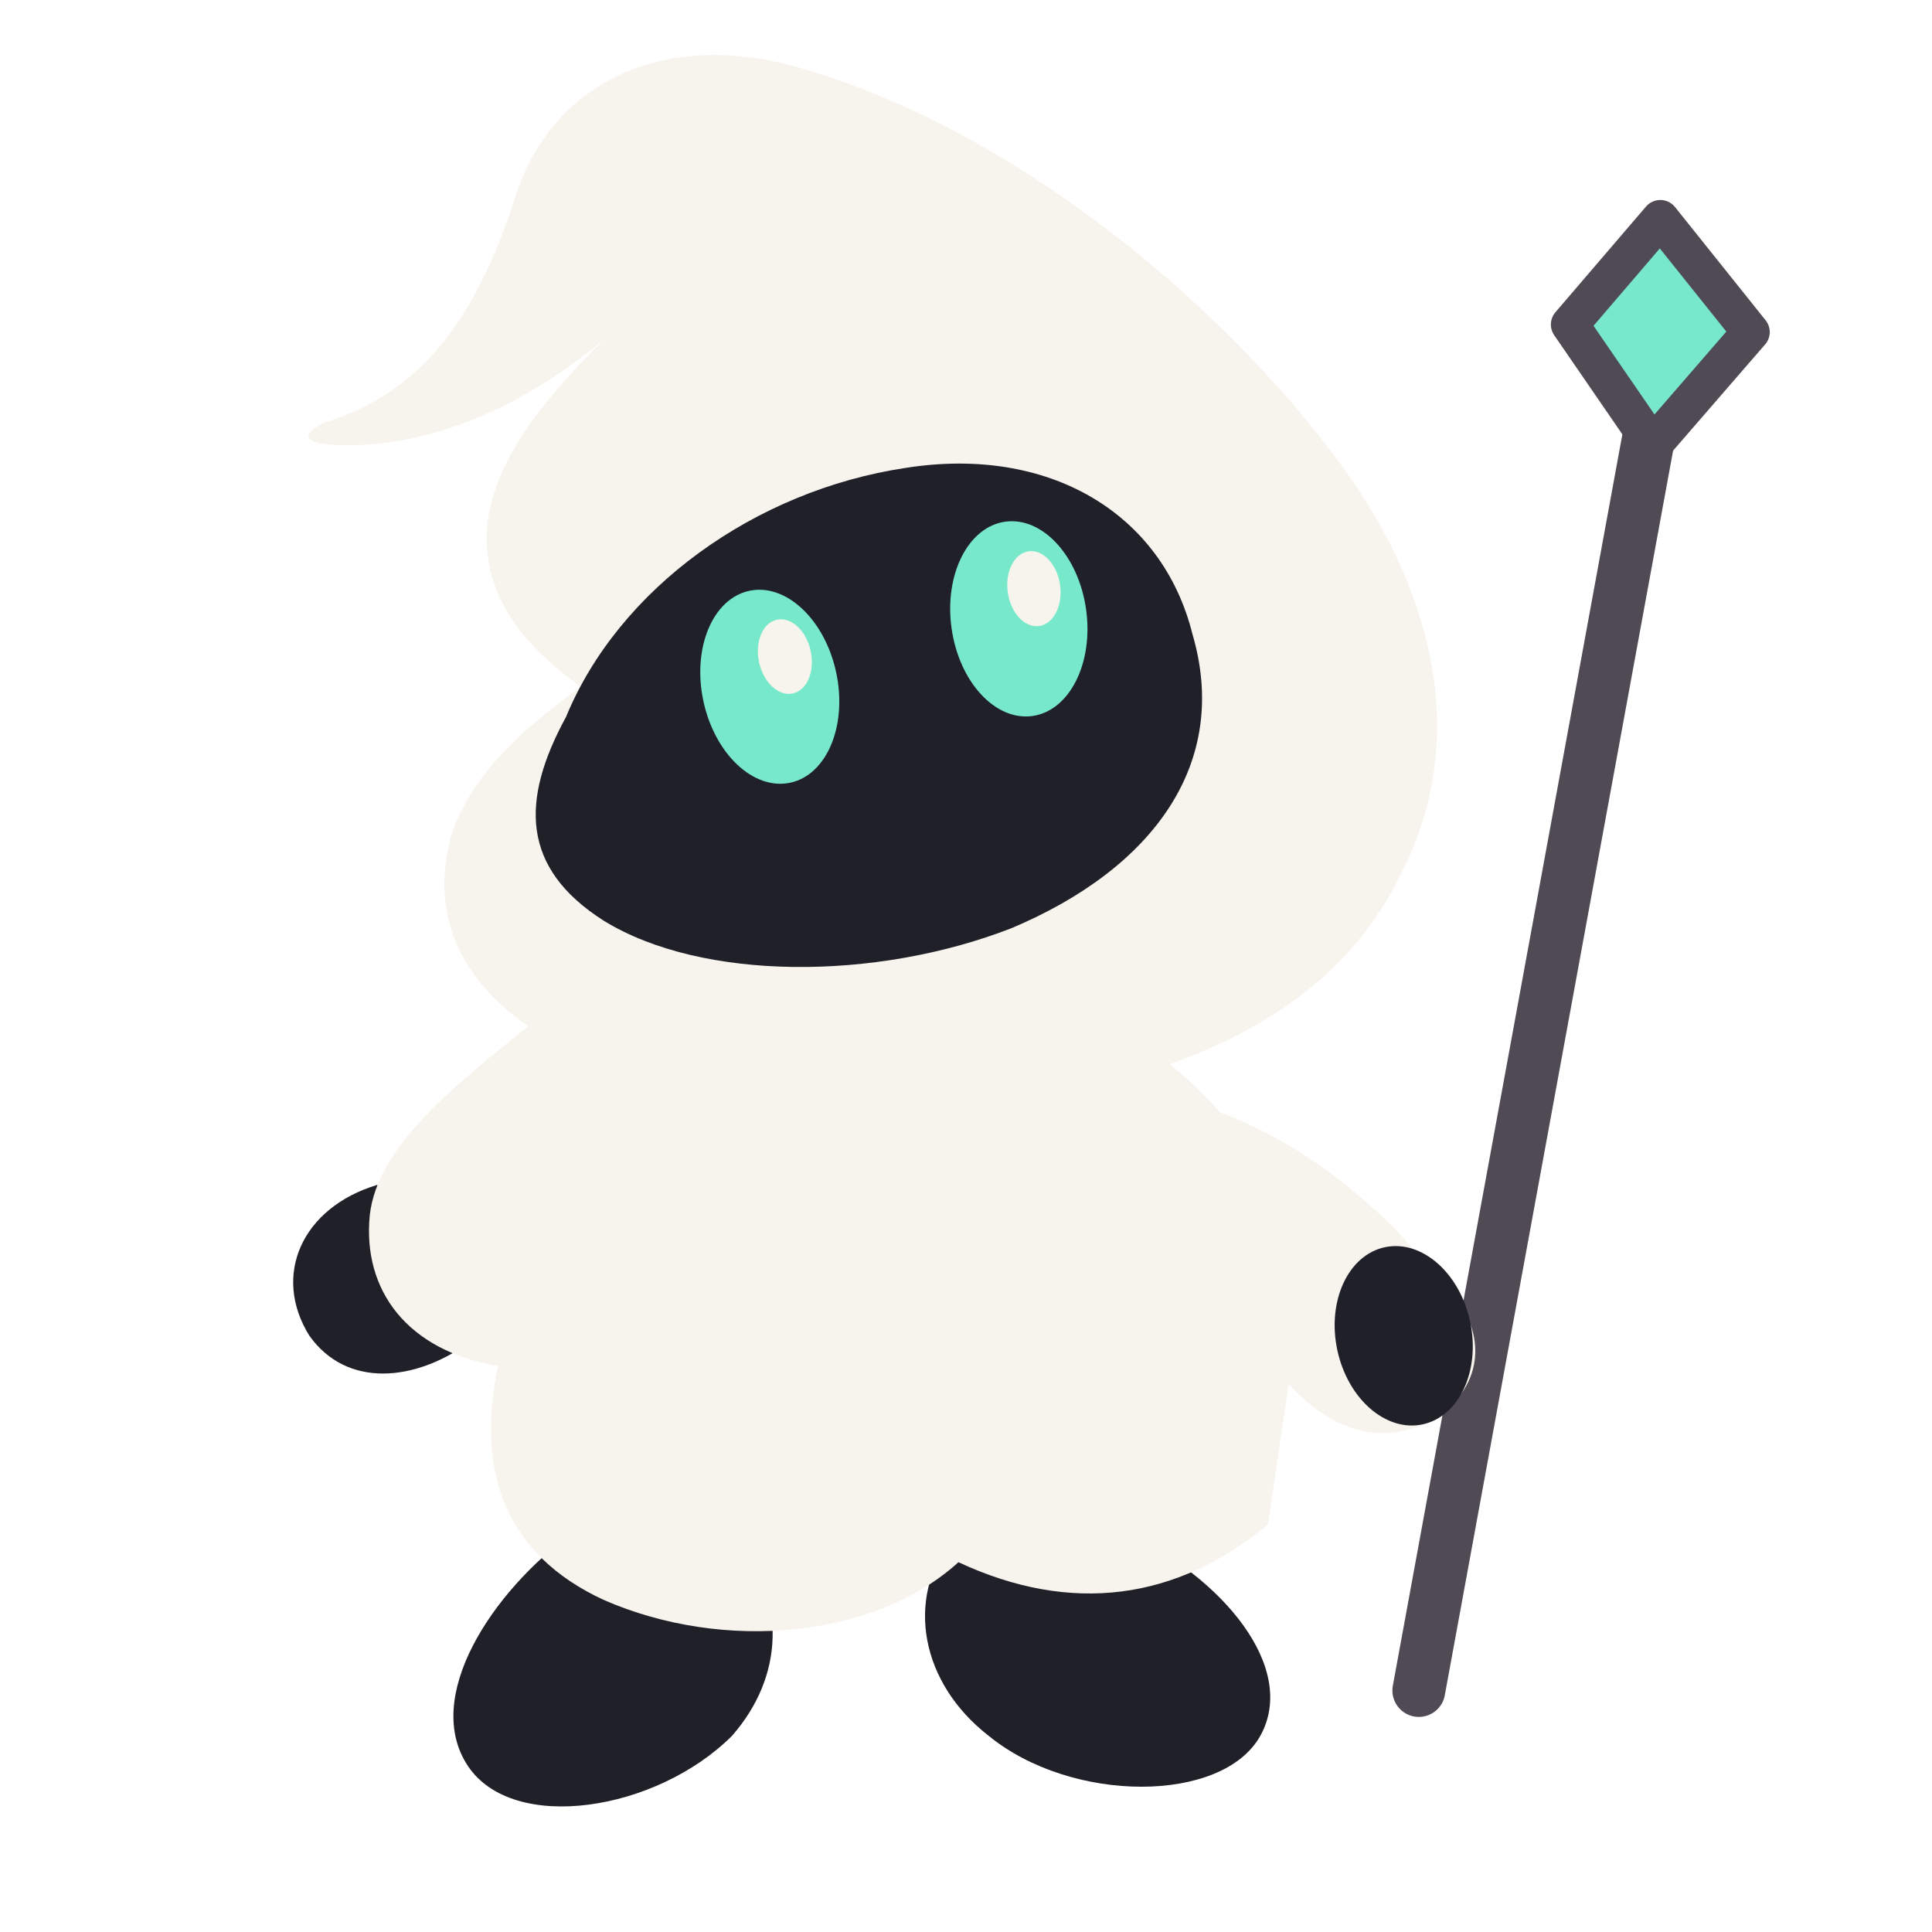
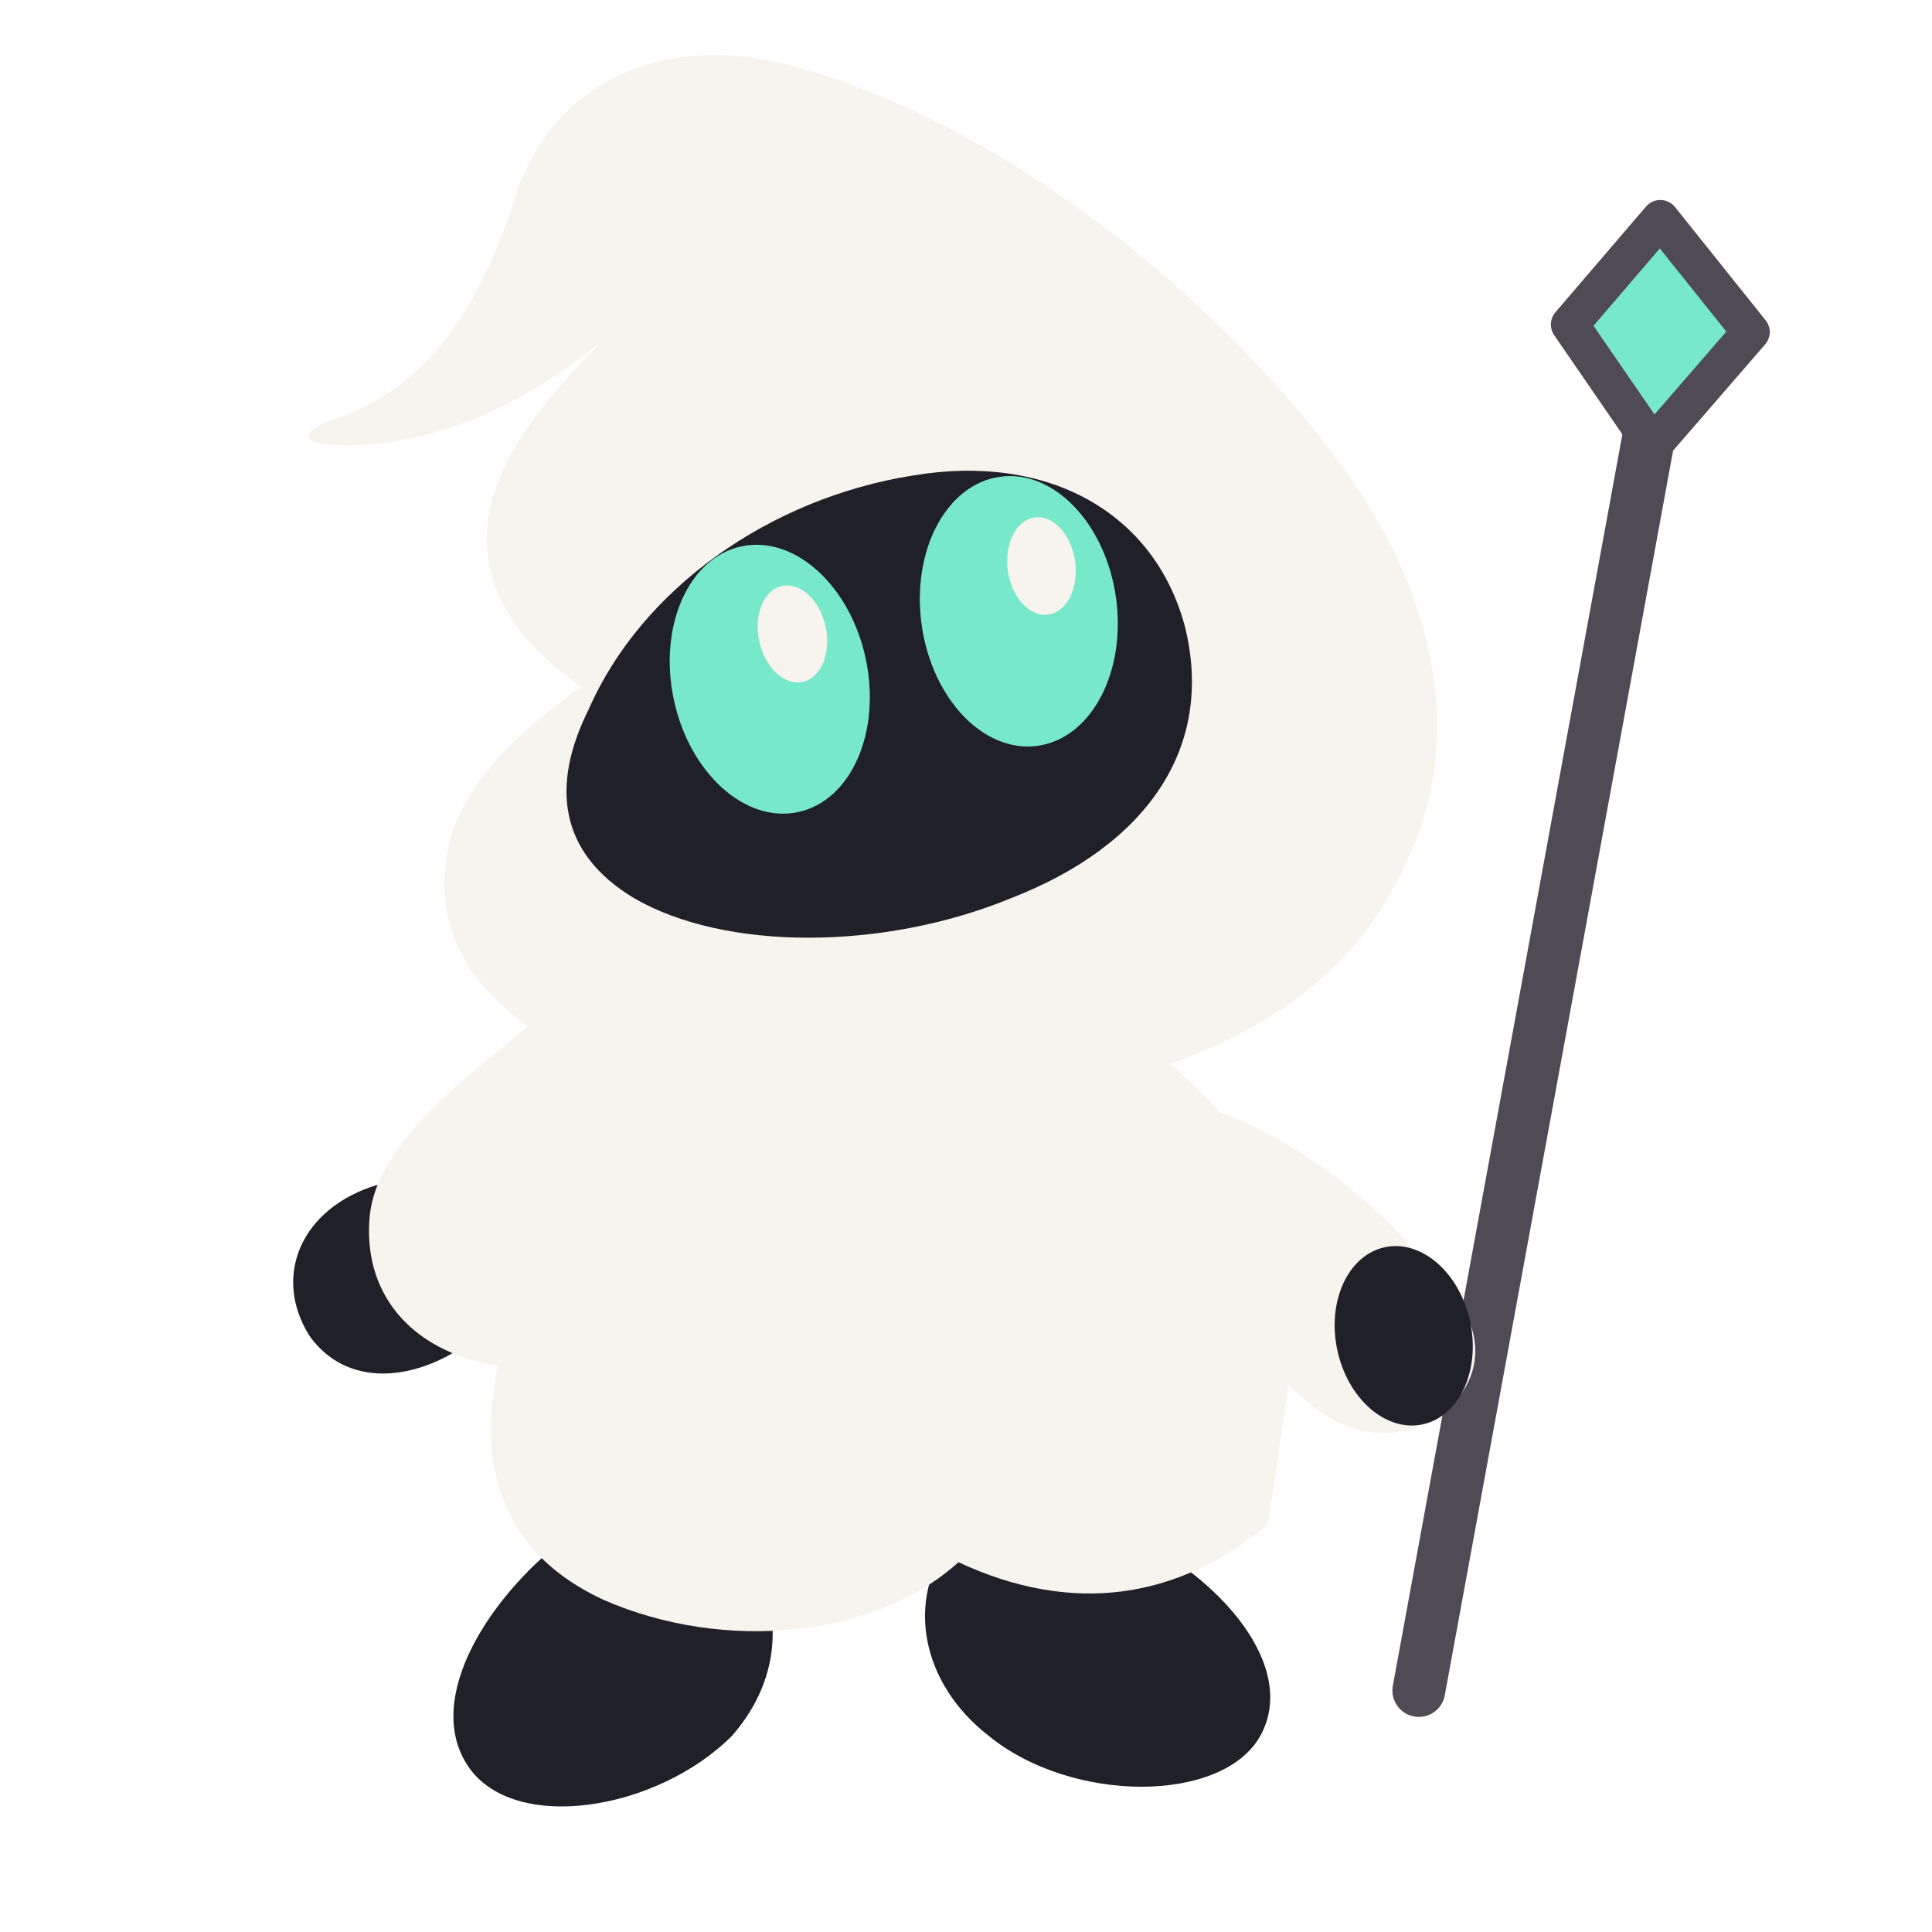
<svg xmlns="http://www.w3.org/2000/svg" viewBox="0 0 256 256" role="img" aria-labelledby="title desc">
  <path fill="#202029" d="M76 203c-11 8-20 22-14 31 6 9 25 6 35-4 7-8 7-18 1-26l-22-1Zm50 1c-6 8-4 19 5 26 11 9 31 9 36 0 5-9-5-21-18-27l-23 1ZM50 157c-10 3-14 12-9 20 5 7 14 6 21 1l-12-21Z" />
  <path fill="none" stroke="#4f4a54" stroke-width="7" stroke-linecap="round" d="M188 224 219 55" />
  <path fill="#77e8c9" stroke="#4f4a54" stroke-width="5" stroke-linejoin="round" d="m220 29 12 15-13 15-11-16 12-14Z" />
  <path fill="#f7f3ed" d="M43 56c13-4 20-14 25-29 5-17 21-23 38-18 28 8 56 31 72 53 13 18 16 37 8 53-6 13-17 21-31 26 11 9 17 20 17 34l-4 27c-12 10-26 12-41 5-11 10-31 12-47 5-13-6-17-17-14-31-12-2-18-10-17-20 1-9 11-17 21-25-10-7-13-16-10-26 3-8 10-14 17-19-10-7-14-15-12-24 2-8 8-15 15-22-12 10-24 14-34 14-5 0-7-1-3-3Z" />
  <path fill="#f7f3ed" d="M151 145c12 1 24 8 34 18l8 9c5 7 2 14-5 17-8 3-15-2-20-9l-22-17 5-18Z" />
  <ellipse cx="186" cy="177" rx="9" ry="12" fill="#202029" transform="rotate(-12 186 177)" />
-   <path fill="#202029" d="M75 95c7-17 25-30 45-33 19-3 34 6 38 22 5 17-5 31-24 39-18 7-41 7-54-1-11-7-11-16-5-27Z" />
-   <ellipse cx="102" cy="91" rx="9" ry="13" fill="#77e8c9" transform="rotate(-12 102 91)" />
-   <ellipse cx="135" cy="82" rx="9" ry="13" fill="#77e8c9" transform="rotate(-8 135 82)" />
-   <ellipse cx="104" cy="87" rx="3.5" ry="5" fill="#f7f3ed" transform="rotate(-12 104 87)" />
-   <ellipse cx="137" cy="78" rx="3.5" ry="5" fill="#f7f3ed" transform="rotate(-8 137 78)" />
+   <path fill="#202029" d="M78 94c7-16 24-28 43-31 18-3 32 5 36 20 4 16-5 29-23 36-17 7-38 7-50 0-10-6-11-15-6-25Z" />
+   <ellipse cx="102" cy="90" rx="13" ry="18" fill="#77e8c9" transform="rotate(-12 102 90)" />
+   <ellipse cx="135" cy="81" rx="13" ry="18" fill="#77e8c9" transform="rotate(-8 135 81)" />
+   <ellipse cx="105" cy="84" rx="4.5" ry="6.5" fill="#f7f3ed" transform="rotate(-12 105 84)" />
+   <ellipse cx="138" cy="75" rx="4.5" ry="6.5" fill="#f7f3ed" transform="rotate(-8 138 75)" />
</svg>
